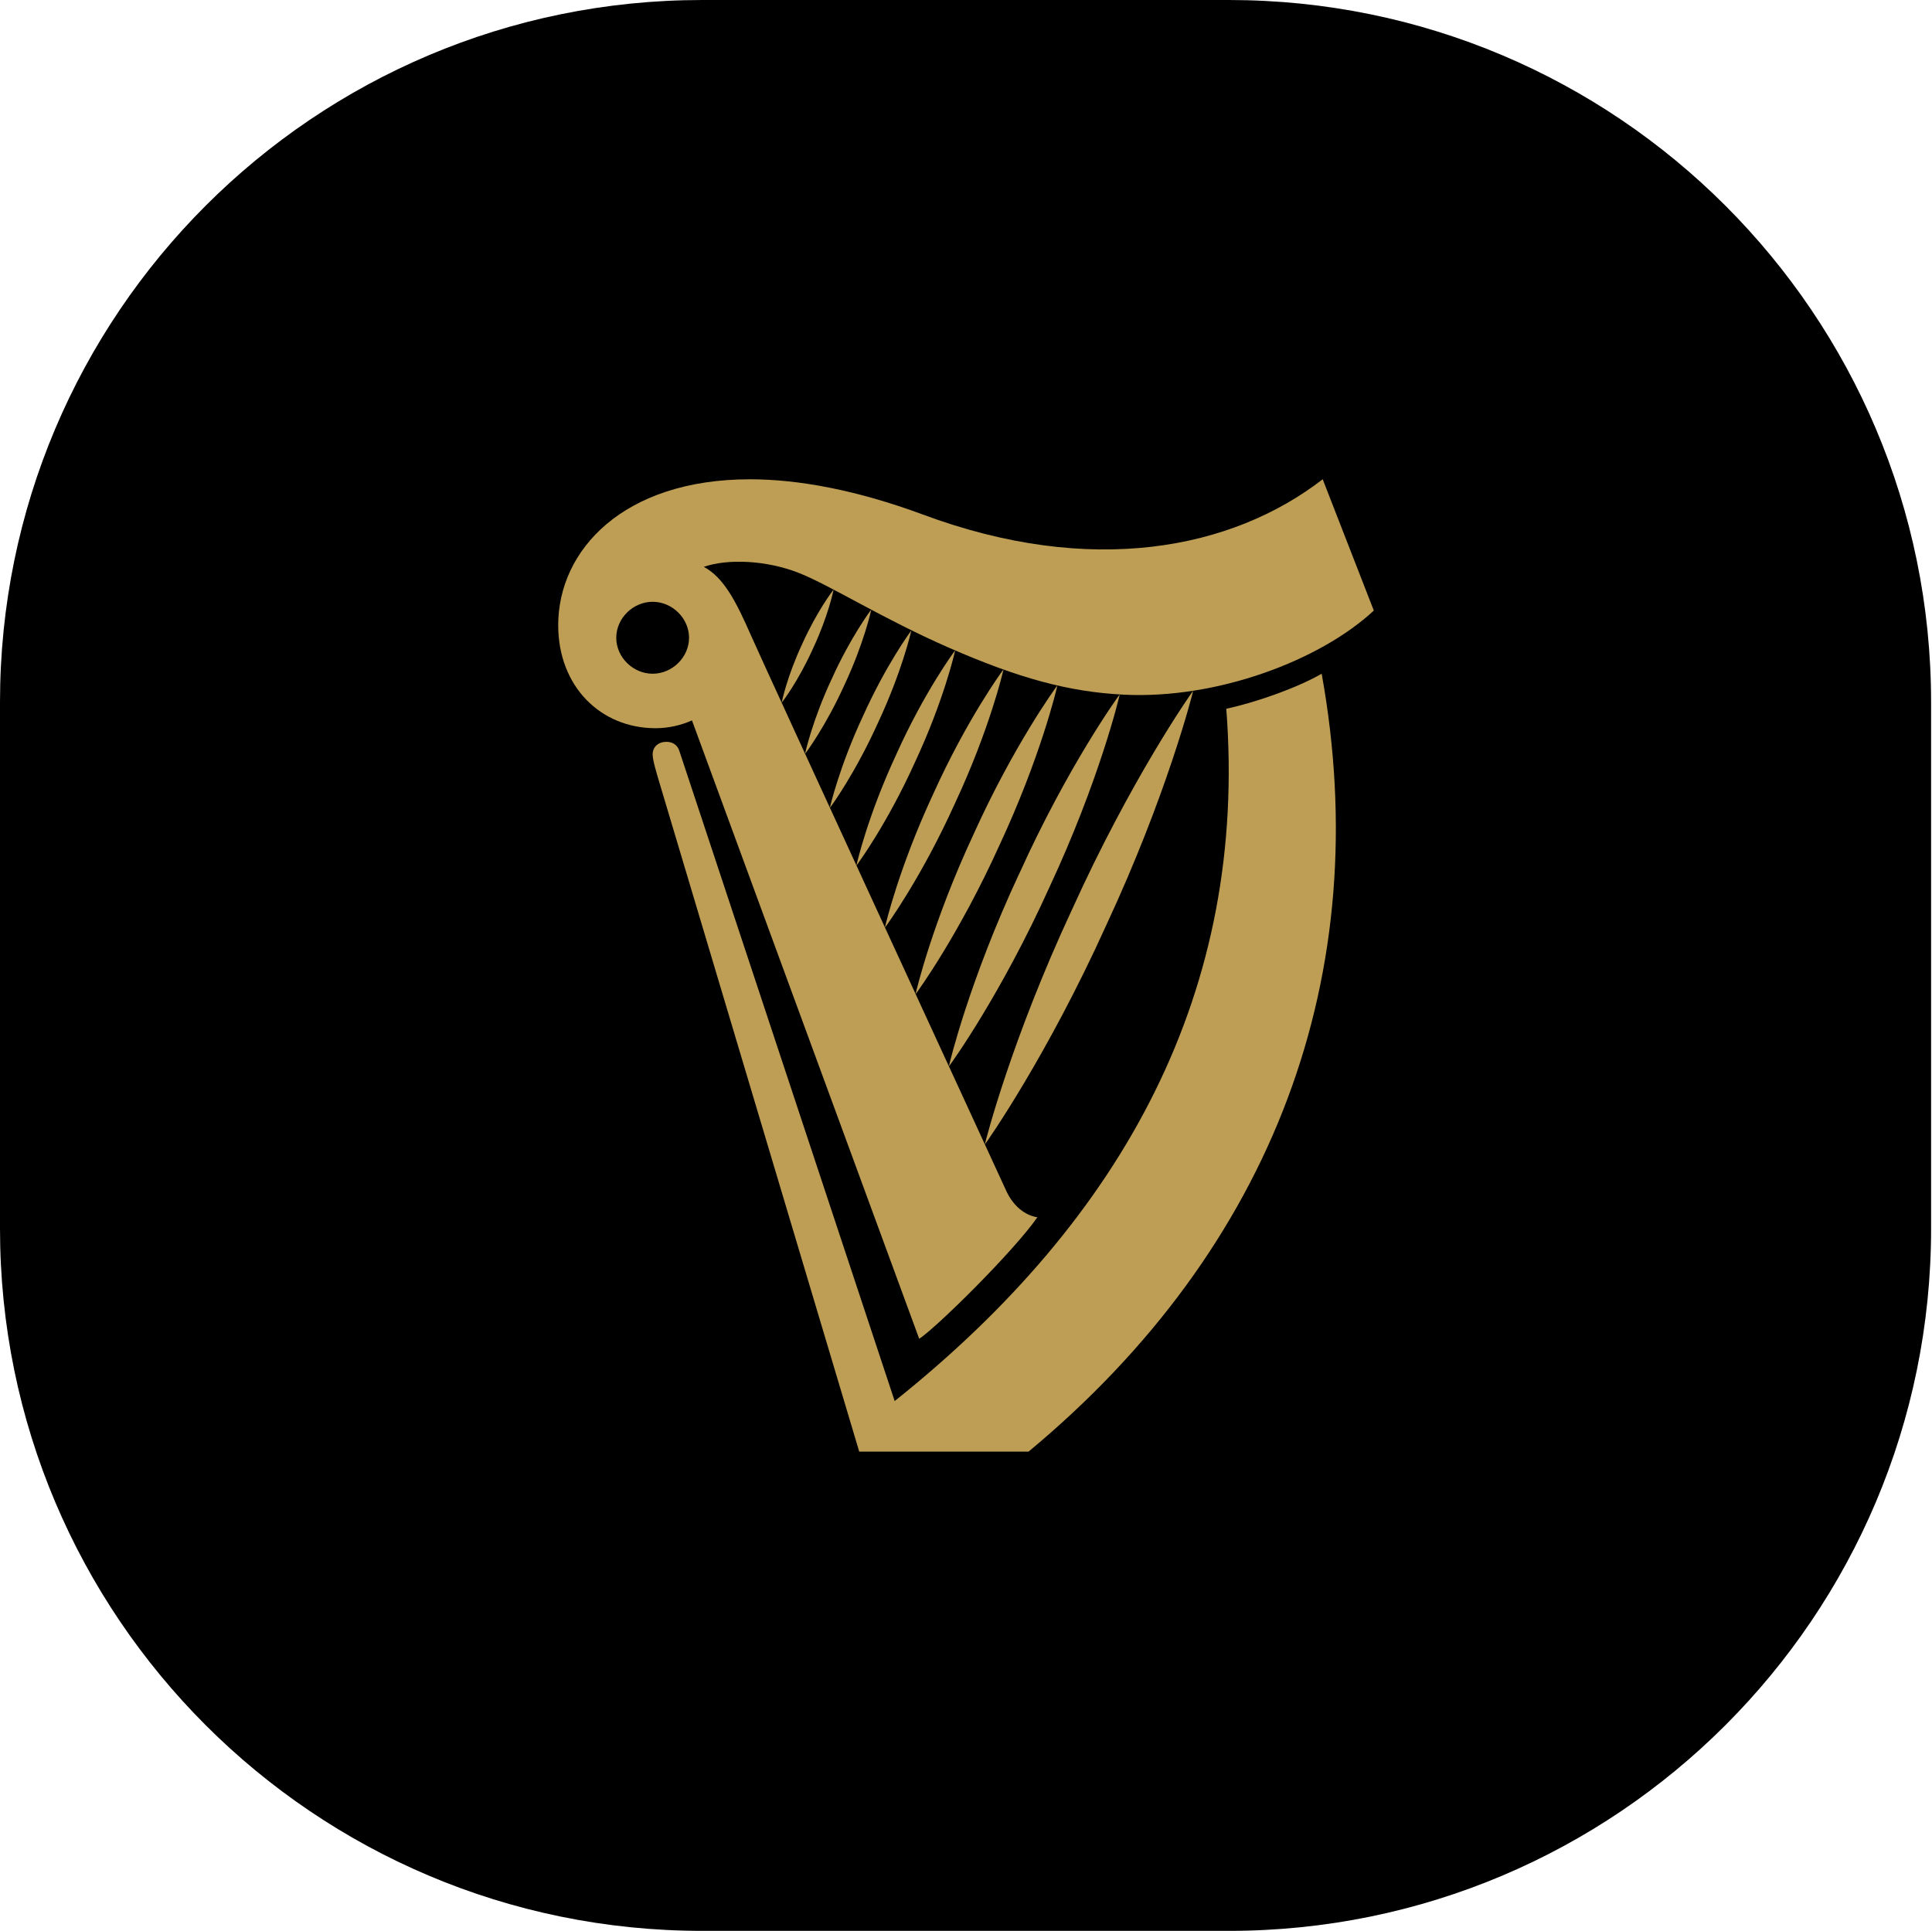
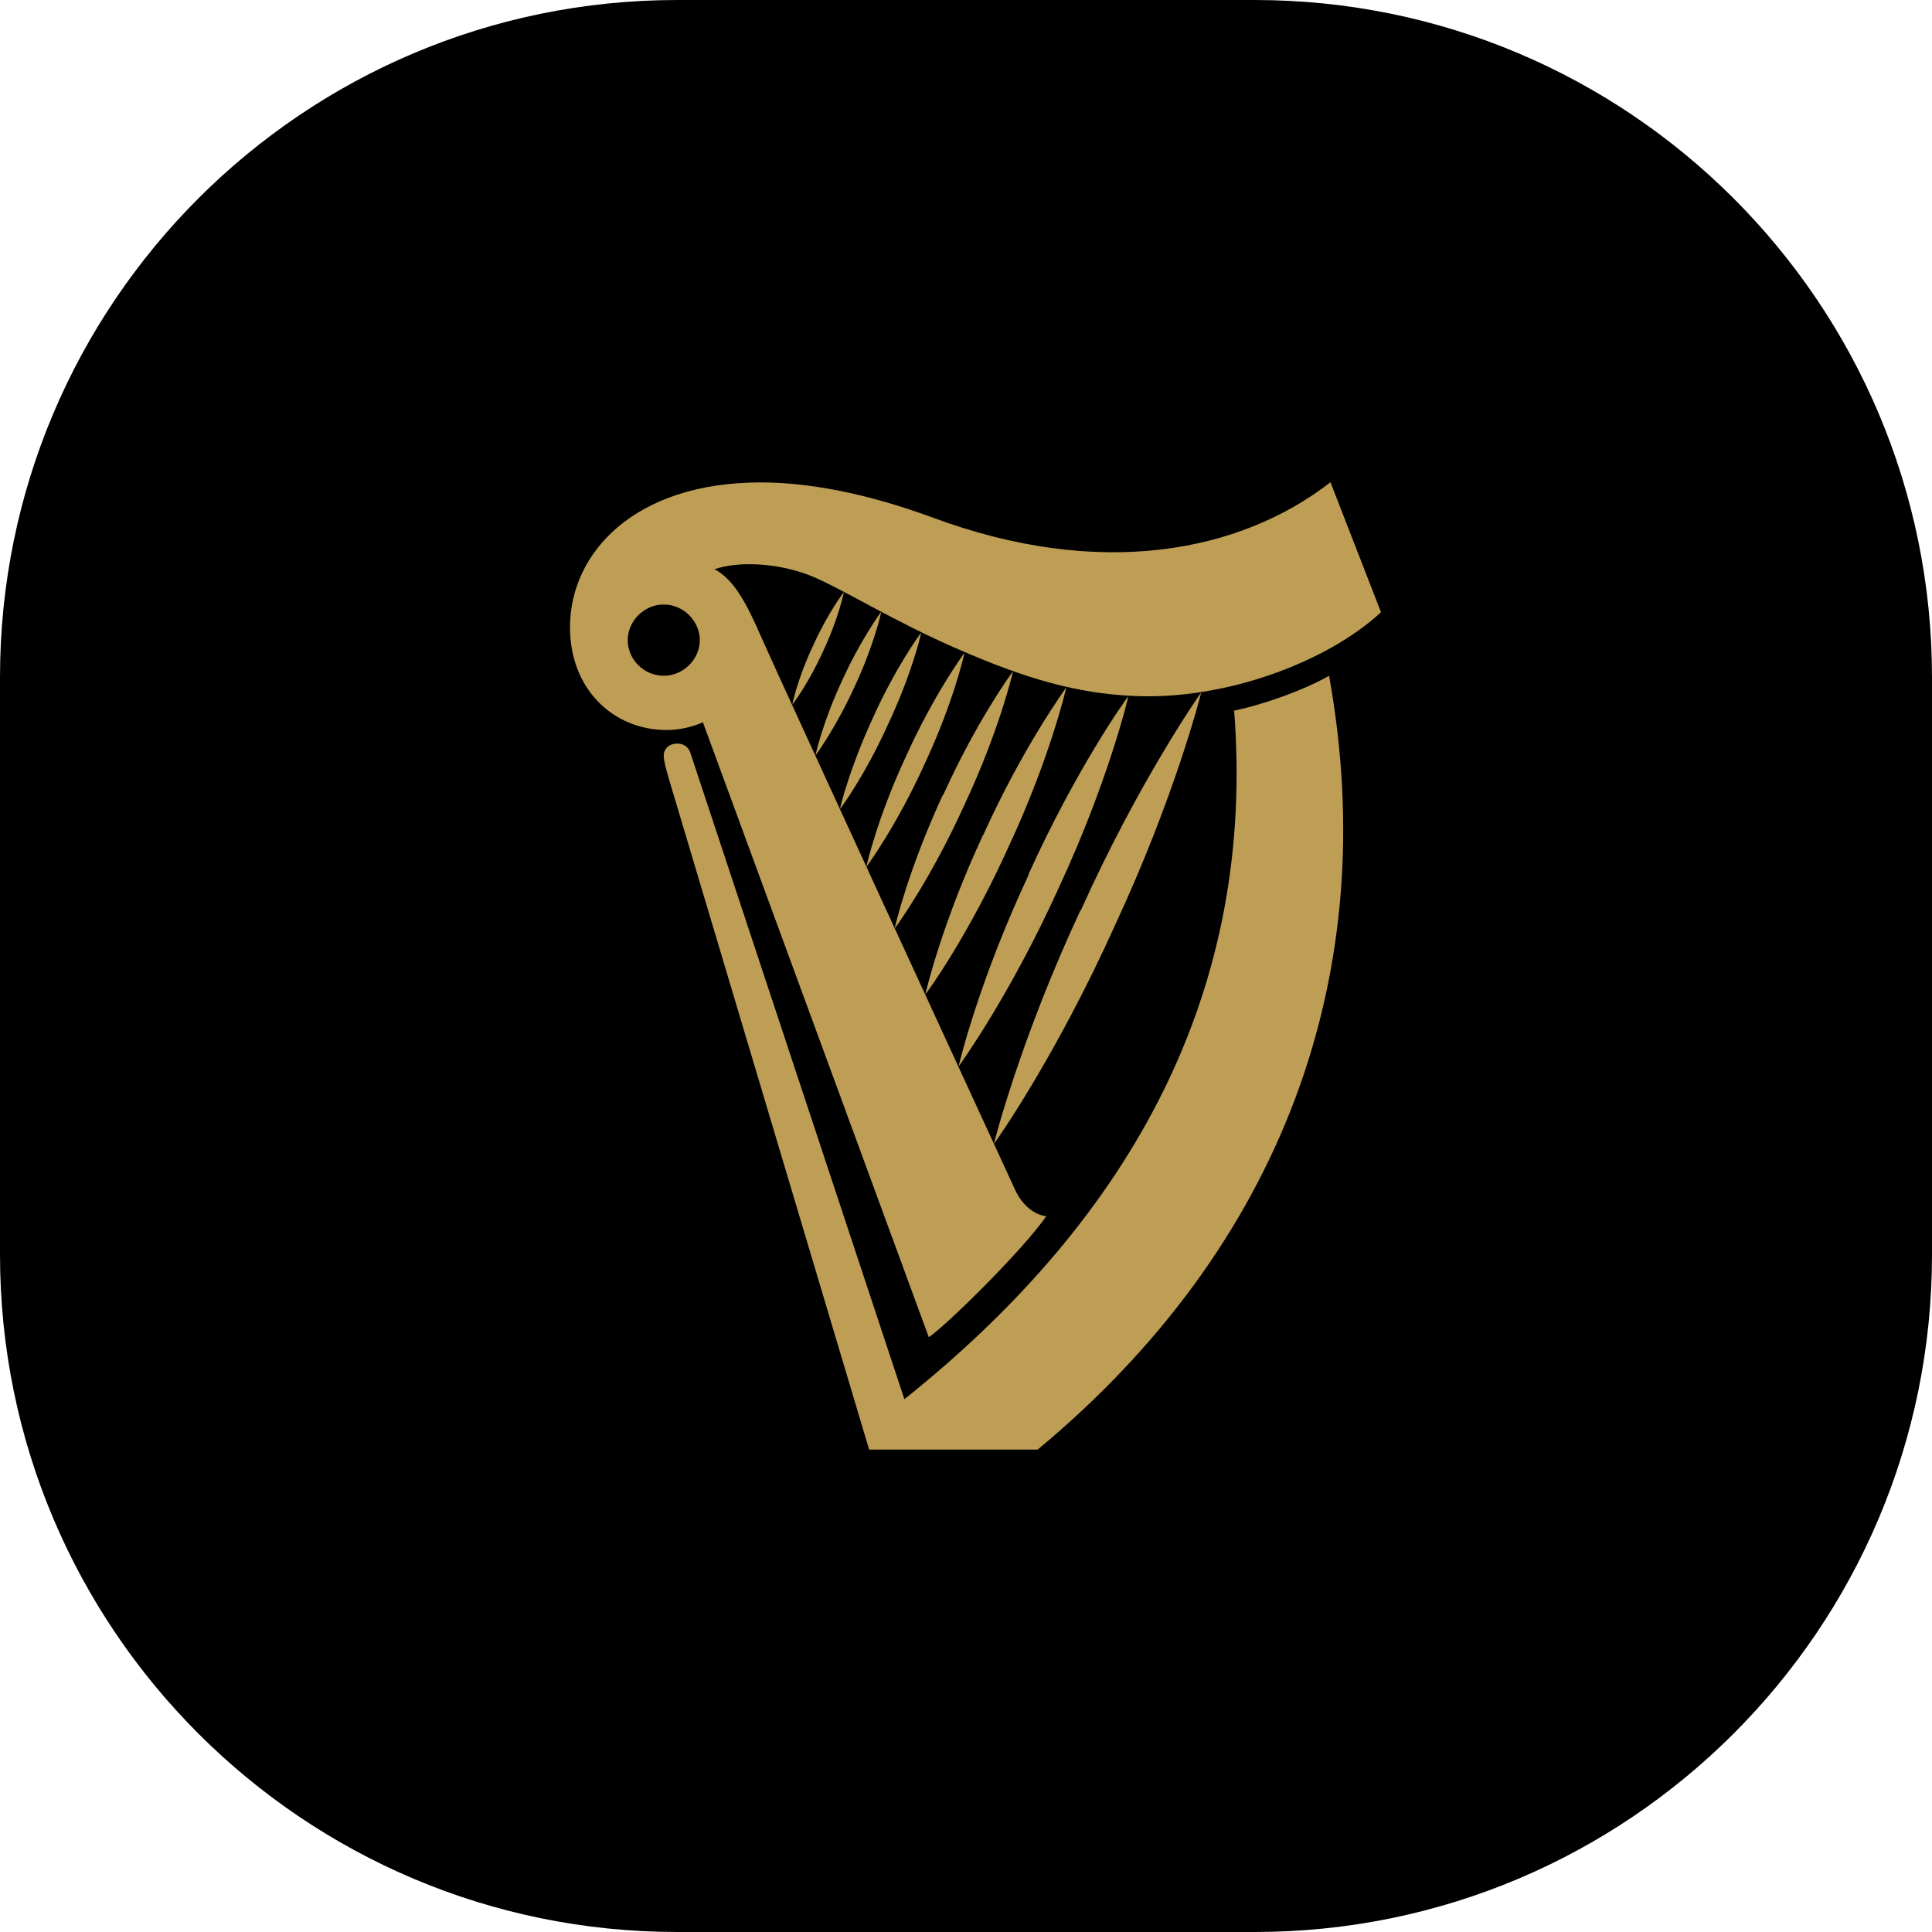
- <svg xmlns="http://www.w3.org/2000/svg" id="Layer_1" version="1.1" viewBox="0 0 1024.48 1024">
+ <svg xmlns="http://www.w3.org/2000/svg" id="Layer_1" version="1.1" viewBox="0 0 49.86 49.86">
  <defs>
    <style>
      .st0 {
        fill: #be9e55;
      }
    </style>
  </defs>
-   <rect width="1024" height="1024" rx="372.39" ry="372.39" />
+   <rect width="49.86" height="49.86" rx="17.48" ry="17.48" />
  <g>
-     <path class="st0" d="M545.41,769.83h-89.79l-106.41-356.31c-1.04-3.61-3.13-10.31-3.13-13.41,0-4.12,3.13-6.7,7.3-6.7,3.13,0,5.74,1.55,6.79,4.63l114.25,344.98c122.1-97.46,187.32-218.13,175.84-367.15,16.69-3.61,38.08-11.36,50.58-18.57,28.69,158.82-25.02,304.24-155.42,412.53" />
-     <path class="st0" d="M701.37,254.18c-48,37.12-122.58,52.07-212.37,18.56-34.94-12.9-65.72-18.56-91.29-18.56-67.29,0-101.71,37.63-101.71,77.35,0,32.48,22.43,54.66,51.65,54.66,6.77,0,13.56-1.56,19.28-4.14l120.5,327.96c9.39-6.18,50.13-46.41,62.65-64.45-6.78-1.04-13.04-6.2-16.69-14.43,0,0-127.85-277.45-135.18-294.18-7.91-18.06-14.48-30.73-25-36.33,12.6-4.4,33.34-3.6,50.77,3.37,16.59,6.64,44.38,24.28,79.27,39.54,36.96,16.15,63.46,23.43,92.78,24.88,49.43,2.44,104-18.14,132.46-44.61l-27.1-69.62h0ZM346.08,357.3c-10.44,0-19.3-8.77-19.3-19.07s8.86-19.08,19.3-19.08,19.3,8.77,19.3,19.08-8.87,19.07-19.3,19.07h0Z" />
-     <path class="st0" d="M568.38,482.55c31.26-69.13,62.73-114.15,64.32-116.23-.55,2.53-14.07,55.62-46.11,124.39-31.26,69.14-62.78,114.15-64.36,116.24.55-2.56,14.1-55.62,46.15-124.41h0ZM540.48,463.34c25.6-56.67,51.95-93.36,53.28-95.06-.4,2.09-10.97,45.87-37.27,102.23-25.6,56.68-52,93.37-53.34,95.06.41-2.1,10.98-45.87,37.31-102.24h.01ZM516.29,442.33c21.3-47.07,43.31-77.43,44.41-78.83-.32,1.74-8.94,38.11-30.8,84.92-21.29,47.07-43.28,77.41-44.4,78.81.34-1.74,8.96-38.09,30.8-84.9h0ZM494.93,420.9c17.78-39.34,36.25-64.71,37.19-65.88-.29,1.48-7.45,31.91-25.73,71.02-17.75,39.33-36.2,64.71-37.14,65.88.28-1.46,7.45-31.89,25.68-71.01h0ZM475.41,399.77c14.8-32.79,30.29-53.87,31.07-54.84-.22,1.23-6.06,26.63-21.28,59.25-14.79,32.79-30.3,53.87-31.06,54.84.22-1.21,6.06-26.63,21.28-59.23h0ZM457.67,379.64c12.19-27.02,24.91-44.41,25.56-45.23-.19,1.02-5.05,21.94-17.6,48.79-12.19,27.03-24.9,44.44-25.56,45.22.19-1,5.06-21.92,17.6-48.79h0ZM441.06,360.01c9.92-21.97,20.42-36.07,20.95-36.71-.15.83-3.95,17.93-14.15,39.76-9.91,21.98-20.42,36.07-20.95,36.71.14-.82,3.94-17.92,14.14-39.76h0ZM442.03,312.68c-.1.65-2.91,14.13-10.93,31.28-7.76,17.25-16.18,28.24-16.61,28.74.11-.65,2.91-14.14,10.94-31.28,7.76-17.25,16.18-28.24,16.6-28.74h0Z" />
+     <path class="st0" d="M26.78,37.41h-4.35l-5.15-17.25c-.05-.17-.15-.5-.15-.65,0-.2.15-.32.35-.32.15,0,.28.08.33.22l5.53,16.7c5.91-4.72,9.07-10.56,8.51-17.77.81-.17,1.84-.55,2.45-.9,1.39,7.69-1.21,14.73-7.52,19.97" />
+     <path class="st0" d="M34.33,12.45c-2.32,1.8-5.93,2.52-10.28.9-1.69-.62-3.18-.9-4.42-.9-3.26,0-4.92,1.82-4.92,3.74,0,1.57,1.09,2.65,2.5,2.65.33,0,.66-.08.93-.2l5.83,15.87c.45-.3,2.43-2.25,3.03-3.12-.33-.05-.63-.3-.81-.7,0,0-6.19-13.43-6.54-14.24-.38-.87-.7-1.49-1.21-1.76.61-.21,1.61-.17,2.46.16.8.32,2.15,1.18,3.84,1.91,1.79.78,3.07,1.13,4.49,1.2,2.39.12,5.03-.88,6.41-2.16l-1.31-3.37h0ZM17.13,17.44c-.51,0-.93-.42-.93-.92s.43-.92.93-.92.93.42.93.92-.43.92-.93.92h0Z" />
+     <path class="st0" d="M27.89,23.5c1.51-3.35,3.04-5.53,3.11-5.63-.03.12-.68,2.69-2.23,6.02-1.51,3.35-3.04,5.53-3.12,5.63.03-.12.68-2.69,2.23-6.02h0ZM26.54,22.57c1.24-2.74,2.51-4.52,2.58-4.6-.02.1-.53,2.22-1.8,4.95-1.24,2.74-2.52,4.52-2.58,4.6.02-.1.53-2.22,1.81-4.95h0ZM25.37,21.56c1.03-2.28,2.1-3.75,2.15-3.82-.02.08-.43,1.84-1.49,4.11-1.03,2.28-2.09,3.75-2.15,3.81.02-.08.43-1.84,1.49-4.11h0ZM24.34,20.52c.86-1.9,1.75-3.13,1.8-3.19-.01.07-.36,1.54-1.25,3.44-.86,1.9-1.75,3.13-1.8,3.19.01-.07.36-1.54,1.24-3.44h0ZM23.39,19.5c.72-1.59,1.47-2.61,1.5-2.65-.01.06-.29,1.29-1.03,2.87-.72,1.59-1.47,2.61-1.5,2.65.01-.06.29-1.29,1.03-2.87h0ZM22.53,18.52c.59-1.31,1.21-2.15,1.24-2.19,0,.05-.24,1.06-.85,2.36-.59,1.31-1.21,2.15-1.24,2.19,0-.05.25-1.06.85-2.36h0ZM21.73,17.57c.48-1.06.99-1.75,1.01-1.78,0,.04-.19.87-.68,1.92-.48,1.06-.99,1.75-1.01,1.78,0-.04.19-.87.68-1.92h0ZM21.78,15.28s-.14.68-.53,1.51c-.38.84-.78,1.37-.8,1.39,0-.03.14-.68.53-1.51.38-.84.78-1.37.8-1.39h0Z" />
  </g>
</svg>
